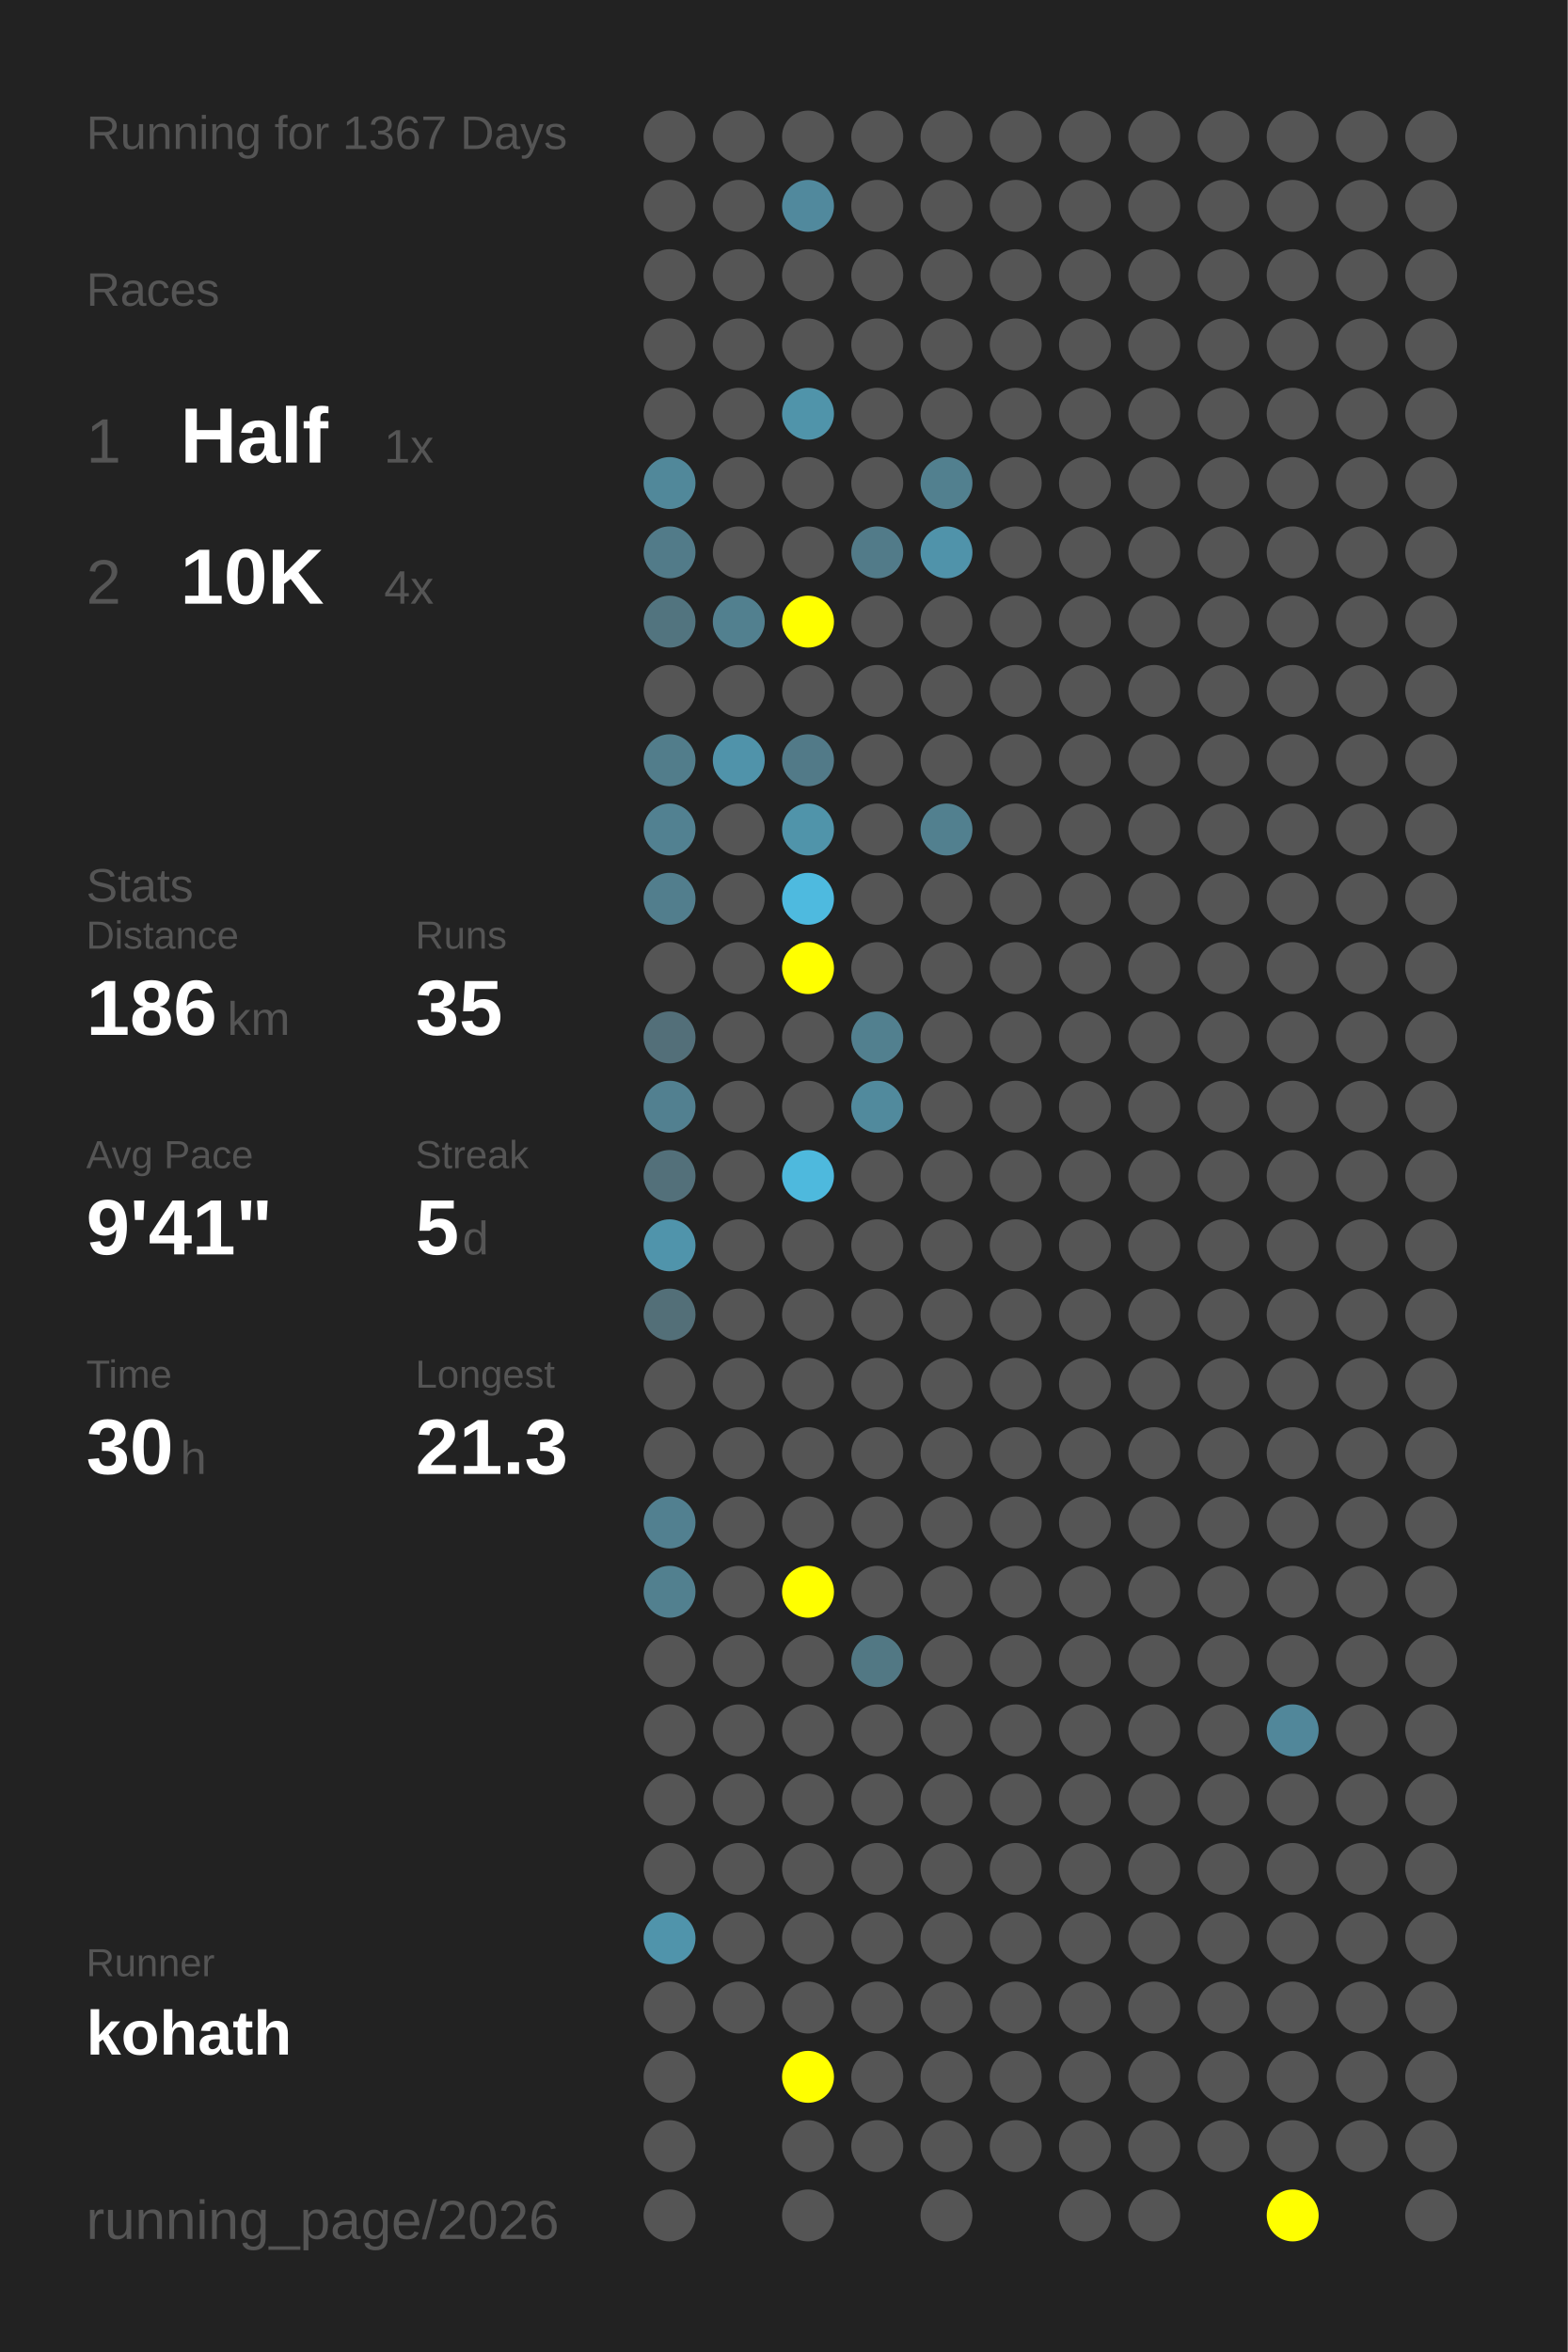
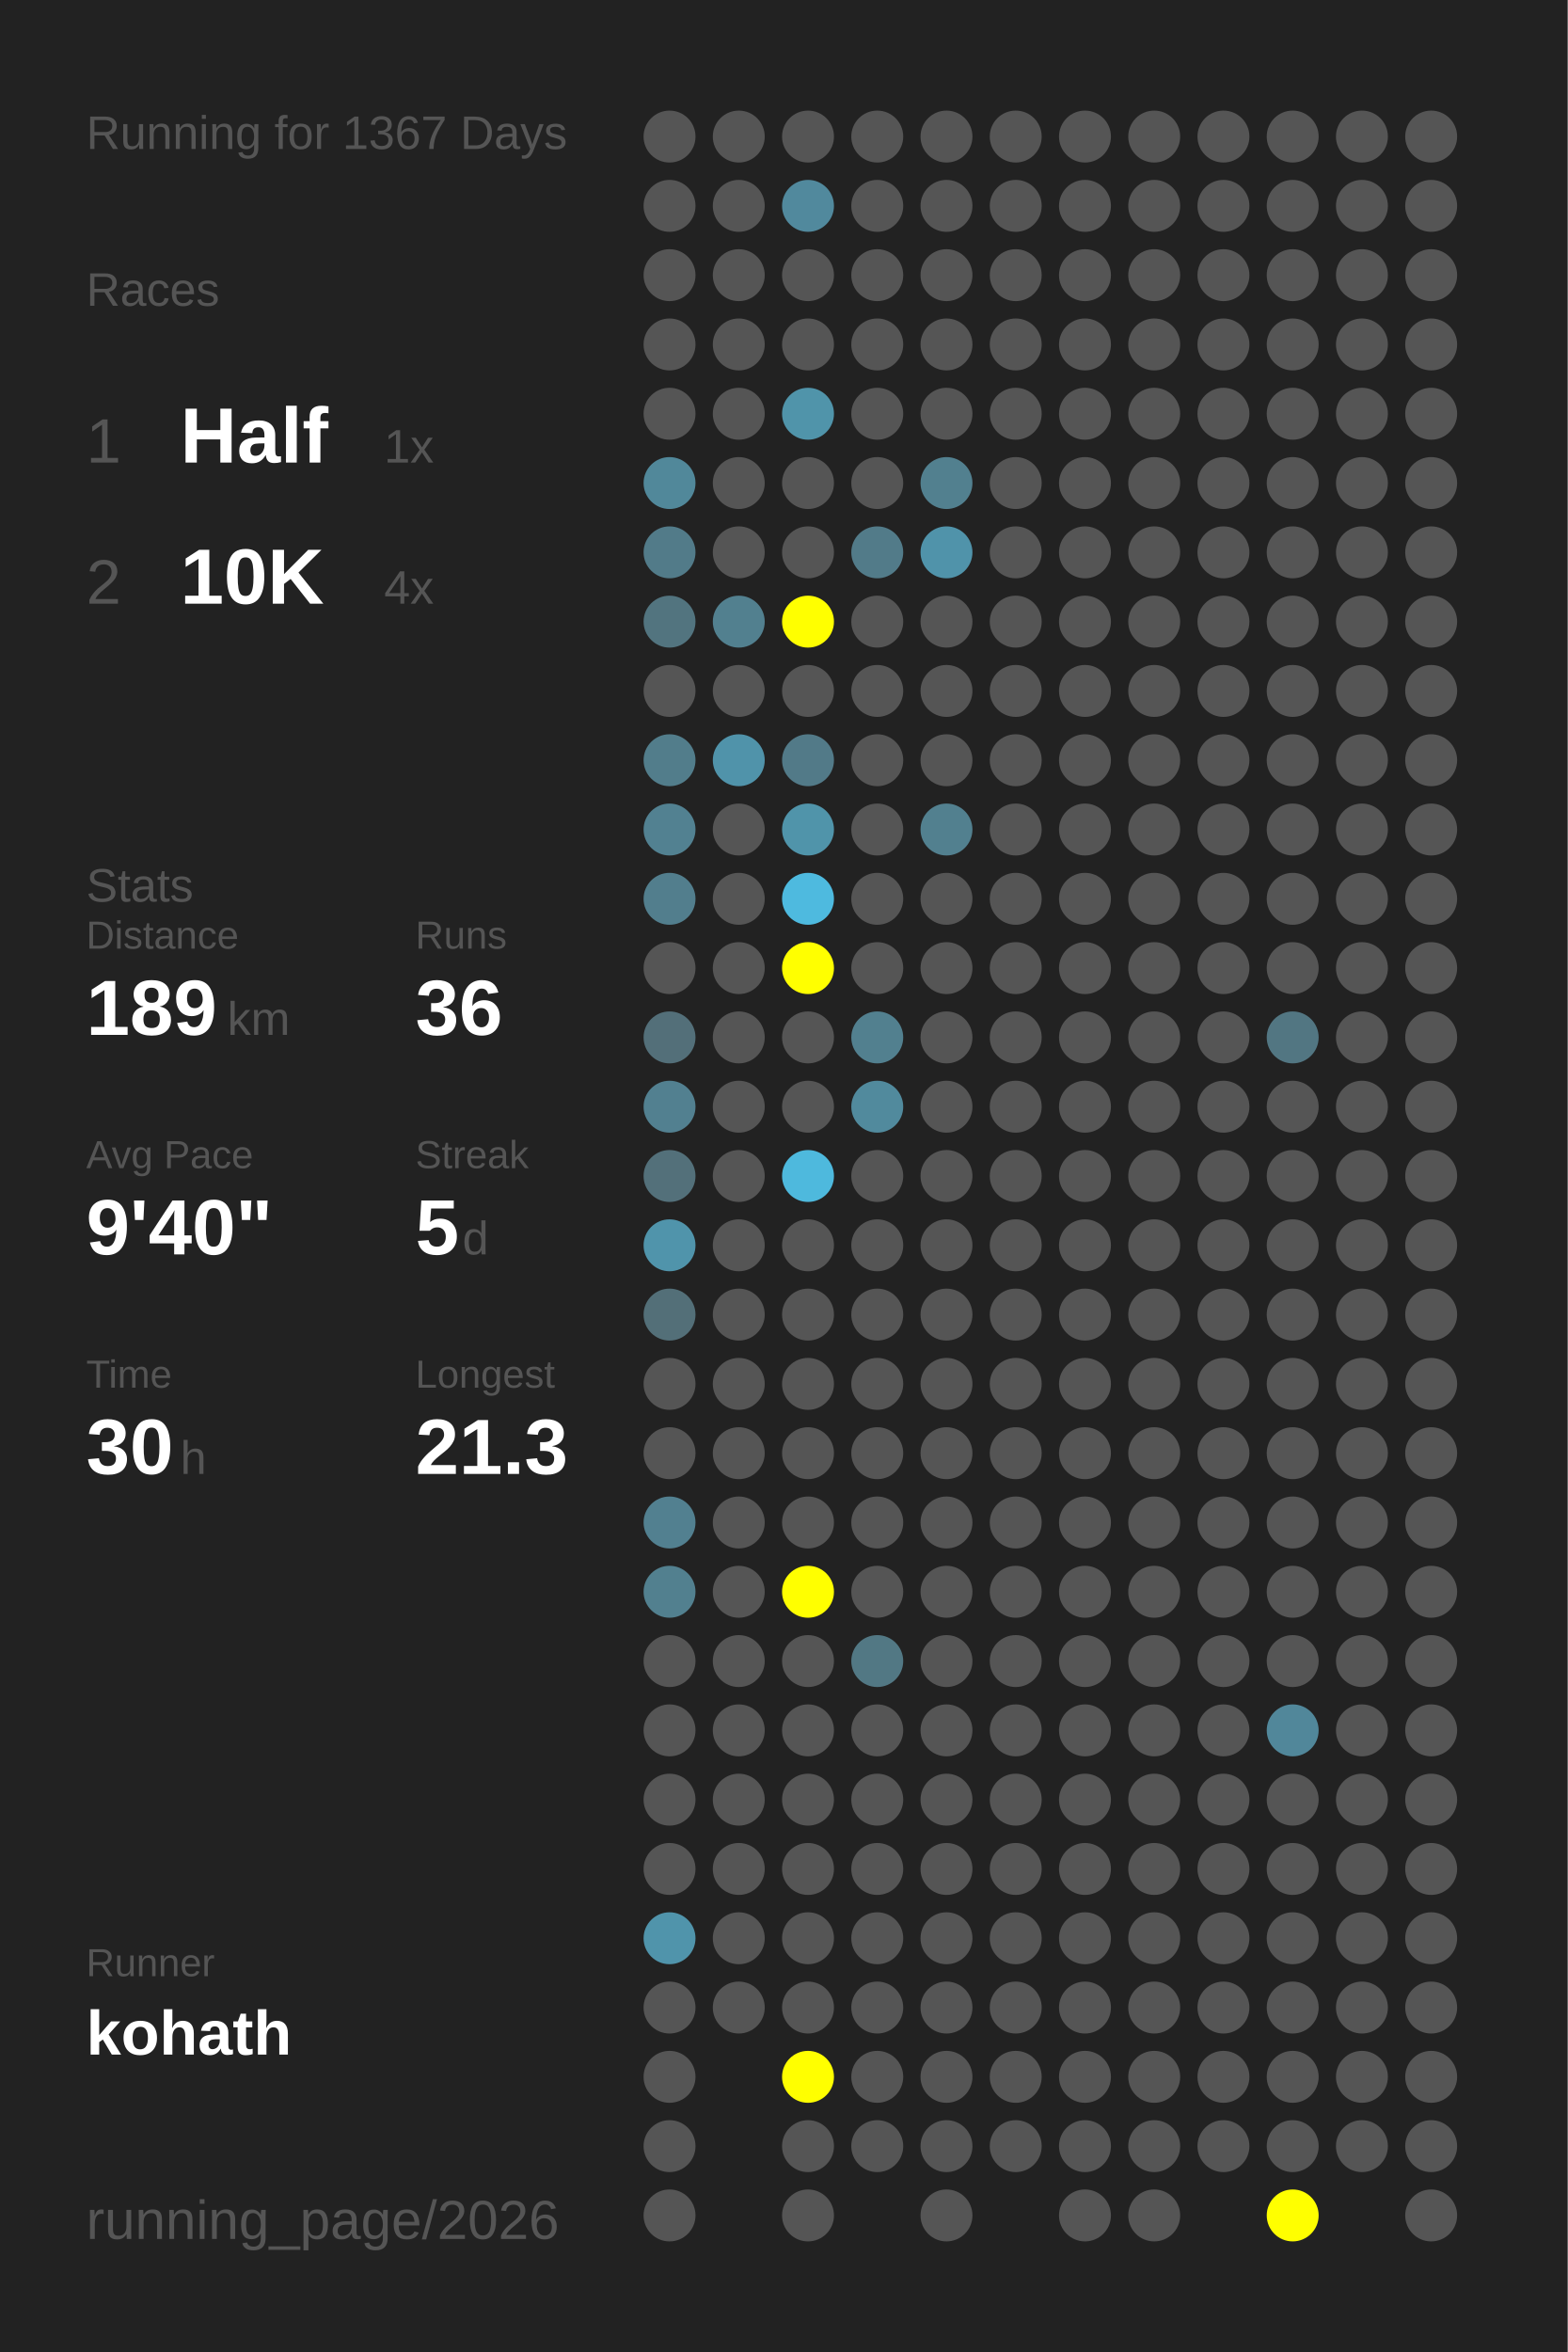
<svg xmlns="http://www.w3.org/2000/svg" baseProfile="full" height="300mm" version="1.1" viewBox="0,0,200,300" width="200mm">
  <defs />
  <rect fill="#222222" height="300" width="200" x="0" y="0" />
  <text fill="#555555" style="font-size:6px; font-family:Arial;" x="11" y="19">Running for 1367 Days</text>
  <text fill="#555555" style="font-size:6px; font-family:Arial;" x="11" y="39">Races</text>
  <text fill="#555555" style="font-size:8px; font-family:Arial;" x="11" y="59">1</text>
  <text fill="#FFFFFF" style="font-size:10px; font-family:Arial; font-weight:bold;" x="23" y="59">Half</text>
  <text fill="#555555" style="font-size:6px; font-family:Arial;" x="49" y="59">1x</text>
  <text fill="#555555" style="font-size:8px; font-family:Arial;" x="11" y="77">2</text>
  <text fill="#FFFFFF" style="font-size:10px; font-family:Arial; font-weight:bold;" x="23" y="77">10K</text>
  <text fill="#555555" style="font-size:6px; font-family:Arial;" x="49" y="77">4x</text>
  <text fill="#555555" style="font-size:6px; font-family:Arial;" x="11" y="115">Stats</text>
  <text fill="#555555" style="font-size:5px; font-family:Arial;" x="11" y="121">Distance</text>
-   <text fill="#FFFFFF" style="font-size:10px; font-family:Arial; font-weight:bold;" x="11" y="132">186</text>
+   <text fill="#FFFFFF" style="font-size:10px; font-family:Arial; font-weight:bold;" x="11" y="132">189</text>
  <text fill="#555555" style="font-size:6px; font-family:Arial;" x="29" y="132">km</text>
  <text fill="#555555" style="font-size:5px; font-family:Arial;" x="53" y="121">Runs</text>
-   <text fill="#FFFFFF" style="font-size:10px; font-family:Arial; font-weight:bold;" x="53" y="132">35</text>
+   <text fill="#FFFFFF" style="font-size:10px; font-family:Arial; font-weight:bold;" x="53" y="132">36</text>
  <text fill="#555555" style="font-size:5px; font-family:Arial;" x="11" y="149">Avg Pace</text>
-   <text fill="#FFFFFF" style="font-size:10px; font-family:Arial; font-weight:bold;" x="11" y="160">9'41"</text>
+   <text fill="#FFFFFF" style="font-size:10px; font-family:Arial; font-weight:bold;" x="11" y="160">9'40"</text>
  <text fill="#555555" style="font-size:5px; font-family:Arial;" x="53" y="149">Streak</text>
  <text fill="#FFFFFF" style="font-size:10px; font-family:Arial; font-weight:bold;" x="53" y="160">5</text>
  <text fill="#555555" style="font-size:6px; font-family:Arial;" x="59" y="160">d</text>
  <text fill="#555555" style="font-size:5px; font-family:Arial;" x="11" y="177">Time</text>
  <text fill="#FFFFFF" style="font-size:10px; font-family:Arial; font-weight:bold;" x="11" y="188">30</text>
  <text fill="#555555" style="font-size:6px; font-family:Arial;" x="23" y="188">h</text>
  <text fill="#555555" style="font-size:5px; font-family:Arial;" x="53" y="177">Longest</text>
  <text fill="#FFFFFF" style="font-size:10px; font-family:Arial; font-weight:bold;" x="53" y="188">21.3</text>
  <text fill="#555555" style="font-size:5px; font-family:Arial;" x="11" y="252.065">Runner</text>
  <text fill="#FFFFFF" style="font-size:8px; font-family:Arial; font-weight:bold;" x="11" y="262.065">kohath</text>
  <text fill="#555555" style="font-size:7px; font-family:Arial;" x="11" y="285.581">running_page/2026</text>
  <circle cx="85.417" cy="17.419" fill="#555555" r="3.312" />
  <circle cx="85.417" cy="26.258" fill="#555555" r="3.312" />
  <circle cx="85.417" cy="35.097" fill="#555555" r="3.312" />
  <circle cx="85.417" cy="43.935" fill="#555555" r="3.312" />
  <circle cx="85.417" cy="52.774" fill="#555555" r="3.312" />
  <circle cx="85.417" cy="61.613" fill="#51889a" r="3.312" />
  <circle cx="85.417" cy="70.452" fill="#527b89" r="3.312" />
  <circle cx="85.417" cy="79.29" fill="#52747f" r="3.312" />
  <circle cx="85.417" cy="88.129" fill="#555555" r="3.312" />
  <circle cx="85.417" cy="96.968" fill="#527d8b" r="3.312" />
  <circle cx="85.417" cy="105.806" fill="#528191" r="3.312" />
  <circle cx="85.417" cy="114.645" fill="#527e8d" r="3.312" />
  <circle cx="85.417" cy="123.484" fill="#555555" r="3.312" />
  <circle cx="85.417" cy="132.323" fill="#536f79" r="3.312" />
  <circle cx="85.417" cy="141.161" fill="#528090" r="3.312" />
  <circle cx="85.417" cy="150" fill="#53707a" r="3.312" />
  <circle cx="85.417" cy="158.839" fill="#5094ab" r="3.312" />
  <circle cx="85.417" cy="167.677" fill="#536f78" r="3.312" />
  <circle cx="85.417" cy="176.516" fill="#555555" r="3.312" />
  <circle cx="85.417" cy="185.355" fill="#555555" r="3.312" />
  <circle cx="85.417" cy="194.194" fill="#528090" r="3.312" />
  <circle cx="85.417" cy="203.032" fill="#52808f" r="3.312" />
  <circle cx="85.417" cy="211.871" fill="#555555" r="3.312" />
  <circle cx="85.417" cy="220.71" fill="#555555" r="3.312" />
  <circle cx="85.417" cy="229.548" fill="#555555" r="3.312" />
  <circle cx="85.417" cy="238.387" fill="#555555" r="3.312" />
  <circle cx="85.417" cy="247.226" fill="#5094ab" r="3.312" />
  <circle cx="85.417" cy="256.065" fill="#555555" r="3.312" />
  <circle cx="85.417" cy="264.903" fill="#555555" r="3.312" />
  <circle cx="85.417" cy="273.742" fill="#555555" r="3.312" />
  <circle cx="85.417" cy="282.581" fill="#555555" r="3.312" />
  <circle cx="94.25" cy="17.419" fill="#555555" r="3.312" />
  <circle cx="94.25" cy="26.258" fill="#555555" r="3.312" />
  <circle cx="94.25" cy="35.097" fill="#555555" r="3.312" />
  <circle cx="94.25" cy="43.935" fill="#555555" r="3.312" />
  <circle cx="94.25" cy="52.774" fill="#555555" r="3.312" />
  <circle cx="94.25" cy="61.613" fill="#555555" r="3.312" />
  <circle cx="94.25" cy="70.452" fill="#555555" r="3.312" />
  <circle cx="94.25" cy="79.29" fill="#52808f" r="3.312" />
  <circle cx="94.25" cy="88.129" fill="#555555" r="3.312" />
  <circle cx="94.25" cy="96.968" fill="#5093aa" r="3.312" />
  <circle cx="94.25" cy="105.806" fill="#555555" r="3.312" />
  <circle cx="94.25" cy="114.645" fill="#555555" r="3.312" />
  <circle cx="94.25" cy="123.484" fill="#555555" r="3.312" />
  <circle cx="94.25" cy="132.323" fill="#555555" r="3.312" />
  <circle cx="94.25" cy="141.161" fill="#555555" r="3.312" />
  <circle cx="94.25" cy="150" fill="#555555" r="3.312" />
  <circle cx="94.25" cy="158.839" fill="#555555" r="3.312" />
  <circle cx="94.25" cy="167.677" fill="#555555" r="3.312" />
  <circle cx="94.25" cy="176.516" fill="#555555" r="3.312" />
  <circle cx="94.25" cy="185.355" fill="#555555" r="3.312" />
  <circle cx="94.25" cy="194.194" fill="#555555" r="3.312" />
  <circle cx="94.25" cy="203.032" fill="#555555" r="3.312" />
  <circle cx="94.25" cy="211.871" fill="#555555" r="3.312" />
  <circle cx="94.25" cy="220.71" fill="#555555" r="3.312" />
  <circle cx="94.25" cy="229.548" fill="#555555" r="3.312" />
  <circle cx="94.25" cy="238.387" fill="#555555" r="3.312" />
  <circle cx="94.25" cy="247.226" fill="#555555" r="3.312" />
  <circle cx="94.25" cy="256.065" fill="#555555" r="3.312" />
  <circle cx="103.083" cy="17.419" fill="#555555" r="3.312" />
  <circle cx="103.083" cy="26.258" fill="#51899d" r="3.312" />
  <circle cx="103.083" cy="35.097" fill="#555555" r="3.312" />
  <circle cx="103.083" cy="43.935" fill="#555555" r="3.312" />
  <circle cx="103.083" cy="52.774" fill="#5094aa" r="3.312" />
  <circle cx="103.083" cy="61.613" fill="#555555" r="3.312" />
  <circle cx="103.083" cy="70.452" fill="#555555" r="3.312" />
  <circle cx="103.083" cy="79.29" fill="#FFFF00" r="3.312" />
  <circle cx="103.083" cy="88.129" fill="#555555" r="3.312" />
  <circle cx="103.083" cy="96.968" fill="#527a88" r="3.312" />
  <circle cx="103.083" cy="105.806" fill="#5094aa" r="3.312" />
  <circle cx="103.083" cy="114.645" fill="#4ebadf" r="3.312" />
  <circle cx="103.083" cy="123.484" fill="#FFFF00" r="3.312" />
  <circle cx="103.083" cy="132.323" fill="#555555" r="3.312" />
  <circle cx="103.083" cy="141.161" fill="#555555" r="3.312" />
  <circle cx="103.083" cy="150" fill="#4eb9dd" r="3.312" />
  <circle cx="103.083" cy="158.839" fill="#555555" r="3.312" />
  <circle cx="103.083" cy="167.677" fill="#555555" r="3.312" />
  <circle cx="103.083" cy="176.516" fill="#555555" r="3.312" />
  <circle cx="103.083" cy="185.355" fill="#555555" r="3.312" />
  <circle cx="103.083" cy="194.194" fill="#555555" r="3.312" />
  <circle cx="103.083" cy="203.032" fill="#FFFF00" r="3.312" />
  <circle cx="103.083" cy="211.871" fill="#555555" r="3.312" />
  <circle cx="103.083" cy="220.71" fill="#555555" r="3.312" />
  <circle cx="103.083" cy="229.548" fill="#555555" r="3.312" />
  <circle cx="103.083" cy="238.387" fill="#555555" r="3.312" />
  <circle cx="103.083" cy="247.226" fill="#555555" r="3.312" />
  <circle cx="103.083" cy="256.065" fill="#555555" r="3.312" />
  <circle cx="103.083" cy="264.903" fill="#FFFF00" r="3.312" />
  <circle cx="103.083" cy="273.742" fill="#555555" r="3.312" />
  <circle cx="103.083" cy="282.581" fill="#555555" r="3.312" />
  <circle cx="111.917" cy="17.419" fill="#555555" r="3.312" />
  <circle cx="111.917" cy="26.258" fill="#555555" r="3.312" />
  <circle cx="111.917" cy="35.097" fill="#555555" r="3.312" />
  <circle cx="111.917" cy="43.935" fill="#555555" r="3.312" />
  <circle cx="111.917" cy="52.774" fill="#555555" r="3.312" />
  <circle cx="111.917" cy="61.613" fill="#555555" r="3.312" />
  <circle cx="111.917" cy="70.452" fill="#527b89" r="3.312" />
  <circle cx="111.917" cy="79.29" fill="#555555" r="3.312" />
  <circle cx="111.917" cy="88.129" fill="#555555" r="3.312" />
  <circle cx="111.917" cy="96.968" fill="#555555" r="3.312" />
  <circle cx="111.917" cy="105.806" fill="#555555" r="3.312" />
  <circle cx="111.917" cy="114.645" fill="#555555" r="3.312" />
  <circle cx="111.917" cy="123.484" fill="#555555" r="3.312" />
  <circle cx="111.917" cy="132.323" fill="#52808f" r="3.312" />
  <circle cx="111.917" cy="141.161" fill="#518a9d" r="3.312" />
  <circle cx="111.917" cy="150" fill="#555555" r="3.312" />
  <circle cx="111.917" cy="158.839" fill="#555555" r="3.312" />
  <circle cx="111.917" cy="167.677" fill="#555555" r="3.312" />
  <circle cx="111.917" cy="176.516" fill="#555555" r="3.312" />
  <circle cx="111.917" cy="185.355" fill="#555555" r="3.312" />
  <circle cx="111.917" cy="194.194" fill="#555555" r="3.312" />
  <circle cx="111.917" cy="203.032" fill="#555555" r="3.312" />
  <circle cx="111.917" cy="211.871" fill="#527884" r="3.312" />
  <circle cx="111.917" cy="220.71" fill="#555555" r="3.312" />
  <circle cx="111.917" cy="229.548" fill="#555555" r="3.312" />
  <circle cx="111.917" cy="238.387" fill="#555555" r="3.312" />
  <circle cx="111.917" cy="247.226" fill="#555555" r="3.312" />
  <circle cx="111.917" cy="256.065" fill="#555555" r="3.312" />
  <circle cx="111.917" cy="264.903" fill="#555555" r="3.312" />
  <circle cx="111.917" cy="273.742" fill="#555555" r="3.312" />
  <circle cx="120.75" cy="17.419" fill="#555555" r="3.312" />
  <circle cx="120.75" cy="26.258" fill="#555555" r="3.312" />
  <circle cx="120.75" cy="35.097" fill="#555555" r="3.312" />
  <circle cx="120.75" cy="43.935" fill="#555555" r="3.312" />
  <circle cx="120.75" cy="52.774" fill="#555555" r="3.312" />
  <circle cx="120.75" cy="61.613" fill="#52808f" r="3.312" />
  <circle cx="120.75" cy="70.452" fill="#5093aa" r="3.312" />
  <circle cx="120.75" cy="79.29" fill="#555555" r="3.312" />
  <circle cx="120.75" cy="88.129" fill="#555555" r="3.312" />
  <circle cx="120.75" cy="96.968" fill="#555555" r="3.312" />
  <circle cx="120.75" cy="105.806" fill="#52808f" r="3.312" />
  <circle cx="120.75" cy="114.645" fill="#555555" r="3.312" />
  <circle cx="120.75" cy="123.484" fill="#555555" r="3.312" />
  <circle cx="120.75" cy="132.323" fill="#555555" r="3.312" />
  <circle cx="120.75" cy="141.161" fill="#555555" r="3.312" />
  <circle cx="120.75" cy="150" fill="#555555" r="3.312" />
  <circle cx="120.75" cy="158.839" fill="#555555" r="3.312" />
  <circle cx="120.75" cy="167.677" fill="#555555" r="3.312" />
  <circle cx="120.75" cy="176.516" fill="#555555" r="3.312" />
  <circle cx="120.75" cy="185.355" fill="#555555" r="3.312" />
  <circle cx="120.75" cy="194.194" fill="#555555" r="3.312" />
  <circle cx="120.75" cy="203.032" fill="#555555" r="3.312" />
  <circle cx="120.75" cy="211.871" fill="#555555" r="3.312" />
  <circle cx="120.75" cy="220.71" fill="#555555" r="3.312" />
  <circle cx="120.75" cy="229.548" fill="#555555" r="3.312" />
  <circle cx="120.75" cy="238.387" fill="#555555" r="3.312" />
  <circle cx="120.75" cy="247.226" fill="#555555" r="3.312" />
  <circle cx="120.75" cy="256.065" fill="#555555" r="3.312" />
  <circle cx="120.75" cy="264.903" fill="#555555" r="3.312" />
  <circle cx="120.75" cy="273.742" fill="#555555" r="3.312" />
  <circle cx="120.75" cy="282.581" fill="#555555" r="3.312" />
  <circle cx="129.583" cy="17.419" fill="#555555" r="3.312" />
  <circle cx="129.583" cy="26.258" fill="#555555" r="3.312" />
  <circle cx="129.583" cy="35.097" fill="#555555" r="3.312" />
  <circle cx="129.583" cy="43.935" fill="#555555" r="3.312" />
  <circle cx="129.583" cy="52.774" fill="#555555" r="3.312" />
  <circle cx="129.583" cy="61.613" fill="#555555" r="3.312" />
  <circle cx="129.583" cy="70.452" fill="#555555" r="3.312" />
  <circle cx="129.583" cy="79.29" fill="#555555" r="3.312" />
  <circle cx="129.583" cy="88.129" fill="#555555" r="3.312" />
  <circle cx="129.583" cy="96.968" fill="#555555" r="3.312" />
  <circle cx="129.583" cy="105.806" fill="#555555" r="3.312" />
  <circle cx="129.583" cy="114.645" fill="#555555" r="3.312" />
  <circle cx="129.583" cy="123.484" fill="#555555" r="3.312" />
  <circle cx="129.583" cy="132.323" fill="#555555" r="3.312" />
  <circle cx="129.583" cy="141.161" fill="#555555" r="3.312" />
  <circle cx="129.583" cy="150" fill="#555555" r="3.312" />
  <circle cx="129.583" cy="158.839" fill="#555555" r="3.312" />
  <circle cx="129.583" cy="167.677" fill="#555555" r="3.312" />
  <circle cx="129.583" cy="176.516" fill="#555555" r="3.312" />
  <circle cx="129.583" cy="185.355" fill="#555555" r="3.312" />
  <circle cx="129.583" cy="194.194" fill="#555555" r="3.312" />
  <circle cx="129.583" cy="203.032" fill="#555555" r="3.312" />
  <circle cx="129.583" cy="211.871" fill="#555555" r="3.312" />
  <circle cx="129.583" cy="220.71" fill="#555555" r="3.312" />
  <circle cx="129.583" cy="229.548" fill="#555555" r="3.312" />
  <circle cx="129.583" cy="238.387" fill="#555555" r="3.312" />
  <circle cx="129.583" cy="247.226" fill="#555555" r="3.312" />
  <circle cx="129.583" cy="256.065" fill="#555555" r="3.312" />
  <circle cx="129.583" cy="264.903" fill="#555555" r="3.312" />
  <circle cx="129.583" cy="273.742" fill="#555555" r="3.312" />
  <circle cx="138.417" cy="17.419" fill="#555555" r="3.312" />
  <circle cx="138.417" cy="26.258" fill="#555555" r="3.312" />
  <circle cx="138.417" cy="35.097" fill="#555555" r="3.312" />
  <circle cx="138.417" cy="43.935" fill="#555555" r="3.312" />
  <circle cx="138.417" cy="52.774" fill="#555555" r="3.312" />
  <circle cx="138.417" cy="61.613" fill="#555555" r="3.312" />
  <circle cx="138.417" cy="70.452" fill="#555555" r="3.312" />
  <circle cx="138.417" cy="79.29" fill="#555555" r="3.312" />
  <circle cx="138.417" cy="88.129" fill="#555555" r="3.312" />
  <circle cx="138.417" cy="96.968" fill="#555555" r="3.312" />
  <circle cx="138.417" cy="105.806" fill="#555555" r="3.312" />
  <circle cx="138.417" cy="114.645" fill="#555555" r="3.312" />
  <circle cx="138.417" cy="123.484" fill="#555555" r="3.312" />
  <circle cx="138.417" cy="132.323" fill="#555555" r="3.312" />
  <circle cx="138.417" cy="141.161" fill="#555555" r="3.312" />
  <circle cx="138.417" cy="150" fill="#555555" r="3.312" />
  <circle cx="138.417" cy="158.839" fill="#555555" r="3.312" />
  <circle cx="138.417" cy="167.677" fill="#555555" r="3.312" />
  <circle cx="138.417" cy="176.516" fill="#555555" r="3.312" />
  <circle cx="138.417" cy="185.355" fill="#555555" r="3.312" />
  <circle cx="138.417" cy="194.194" fill="#555555" r="3.312" />
  <circle cx="138.417" cy="203.032" fill="#555555" r="3.312" />
  <circle cx="138.417" cy="211.871" fill="#555555" r="3.312" />
  <circle cx="138.417" cy="220.71" fill="#555555" r="3.312" />
  <circle cx="138.417" cy="229.548" fill="#555555" r="3.312" />
  <circle cx="138.417" cy="238.387" fill="#555555" r="3.312" />
  <circle cx="138.417" cy="247.226" fill="#555555" r="3.312" />
  <circle cx="138.417" cy="256.065" fill="#555555" r="3.312" />
  <circle cx="138.417" cy="264.903" fill="#555555" r="3.312" />
  <circle cx="138.417" cy="273.742" fill="#555555" r="3.312" />
  <circle cx="138.417" cy="282.581" fill="#555555" r="3.312" />
  <circle cx="147.25" cy="17.419" fill="#555555" r="3.312" />
  <circle cx="147.25" cy="26.258" fill="#555555" r="3.312" />
  <circle cx="147.25" cy="35.097" fill="#555555" r="3.312" />
  <circle cx="147.25" cy="43.935" fill="#555555" r="3.312" />
  <circle cx="147.25" cy="52.774" fill="#555555" r="3.312" />
  <circle cx="147.25" cy="61.613" fill="#555555" r="3.312" />
  <circle cx="147.25" cy="70.452" fill="#555555" r="3.312" />
  <circle cx="147.25" cy="79.29" fill="#555555" r="3.312" />
  <circle cx="147.25" cy="88.129" fill="#555555" r="3.312" />
  <circle cx="147.25" cy="96.968" fill="#555555" r="3.312" />
  <circle cx="147.25" cy="105.806" fill="#555555" r="3.312" />
  <circle cx="147.25" cy="114.645" fill="#555555" r="3.312" />
  <circle cx="147.25" cy="123.484" fill="#555555" r="3.312" />
  <circle cx="147.25" cy="132.323" fill="#555555" r="3.312" />
  <circle cx="147.25" cy="141.161" fill="#555555" r="3.312" />
  <circle cx="147.25" cy="150" fill="#555555" r="3.312" />
  <circle cx="147.25" cy="158.839" fill="#555555" r="3.312" />
  <circle cx="147.25" cy="167.677" fill="#555555" r="3.312" />
  <circle cx="147.25" cy="176.516" fill="#555555" r="3.312" />
  <circle cx="147.25" cy="185.355" fill="#555555" r="3.312" />
  <circle cx="147.25" cy="194.194" fill="#555555" r="3.312" />
  <circle cx="147.25" cy="203.032" fill="#555555" r="3.312" />
  <circle cx="147.25" cy="211.871" fill="#555555" r="3.312" />
  <circle cx="147.25" cy="220.71" fill="#555555" r="3.312" />
  <circle cx="147.25" cy="229.548" fill="#555555" r="3.312" />
  <circle cx="147.25" cy="238.387" fill="#555555" r="3.312" />
  <circle cx="147.25" cy="247.226" fill="#555555" r="3.312" />
  <circle cx="147.25" cy="256.065" fill="#555555" r="3.312" />
  <circle cx="147.25" cy="264.903" fill="#555555" r="3.312" />
  <circle cx="147.25" cy="273.742" fill="#555555" r="3.312" />
  <circle cx="147.25" cy="282.581" fill="#555555" r="3.312" />
  <circle cx="156.083" cy="17.419" fill="#555555" r="3.312" />
  <circle cx="156.083" cy="26.258" fill="#555555" r="3.312" />
  <circle cx="156.083" cy="35.097" fill="#555555" r="3.312" />
  <circle cx="156.083" cy="43.935" fill="#555555" r="3.312" />
  <circle cx="156.083" cy="52.774" fill="#555555" r="3.312" />
  <circle cx="156.083" cy="61.613" fill="#555555" r="3.312" />
  <circle cx="156.083" cy="70.452" fill="#555555" r="3.312" />
  <circle cx="156.083" cy="79.29" fill="#555555" r="3.312" />
  <circle cx="156.083" cy="88.129" fill="#555555" r="3.312" />
  <circle cx="156.083" cy="96.968" fill="#555555" r="3.312" />
  <circle cx="156.083" cy="105.806" fill="#555555" r="3.312" />
  <circle cx="156.083" cy="114.645" fill="#555555" r="3.312" />
  <circle cx="156.083" cy="123.484" fill="#555555" r="3.312" />
  <circle cx="156.083" cy="132.323" fill="#555555" r="3.312" />
  <circle cx="156.083" cy="141.161" fill="#555555" r="3.312" />
  <circle cx="156.083" cy="150" fill="#555555" r="3.312" />
  <circle cx="156.083" cy="158.839" fill="#555555" r="3.312" />
  <circle cx="156.083" cy="167.677" fill="#555555" r="3.312" />
  <circle cx="156.083" cy="176.516" fill="#555555" r="3.312" />
  <circle cx="156.083" cy="185.355" fill="#555555" r="3.312" />
  <circle cx="156.083" cy="194.194" fill="#555555" r="3.312" />
  <circle cx="156.083" cy="203.032" fill="#555555" r="3.312" />
  <circle cx="156.083" cy="211.871" fill="#555555" r="3.312" />
  <circle cx="156.083" cy="220.71" fill="#555555" r="3.312" />
  <circle cx="156.083" cy="229.548" fill="#555555" r="3.312" />
  <circle cx="156.083" cy="238.387" fill="#555555" r="3.312" />
  <circle cx="156.083" cy="247.226" fill="#555555" r="3.312" />
  <circle cx="156.083" cy="256.065" fill="#555555" r="3.312" />
  <circle cx="156.083" cy="264.903" fill="#555555" r="3.312" />
  <circle cx="156.083" cy="273.742" fill="#555555" r="3.312" />
  <circle cx="164.917" cy="17.419" fill="#555555" r="3.312" />
  <circle cx="164.917" cy="26.258" fill="#555555" r="3.312" />
  <circle cx="164.917" cy="35.097" fill="#555555" r="3.312" />
  <circle cx="164.917" cy="43.935" fill="#555555" r="3.312" />
  <circle cx="164.917" cy="52.774" fill="#555555" r="3.312" />
  <circle cx="164.917" cy="61.613" fill="#555555" r="3.312" />
  <circle cx="164.917" cy="70.452" fill="#555555" r="3.312" />
  <circle cx="164.917" cy="79.29" fill="#555555" r="3.312" />
  <circle cx="164.917" cy="88.129" fill="#555555" r="3.312" />
  <circle cx="164.917" cy="96.968" fill="#555555" r="3.312" />
  <circle cx="164.917" cy="105.806" fill="#555555" r="3.312" />
  <circle cx="164.917" cy="114.645" fill="#555555" r="3.312" />
  <circle cx="164.917" cy="123.484" fill="#555555" r="3.312" />
-   <circle cx="164.917" cy="132.323" fill="#555555" r="3.312" />
+   <circle cx="164.917" cy="132.323" fill="#527682" r="3.312" />
  <circle cx="164.917" cy="141.161" fill="#555555" r="3.312" />
  <circle cx="164.917" cy="150" fill="#555555" r="3.312" />
  <circle cx="164.917" cy="158.839" fill="#555555" r="3.312" />
  <circle cx="164.917" cy="167.677" fill="#555555" r="3.312" />
  <circle cx="164.917" cy="176.516" fill="#555555" r="3.312" />
  <circle cx="164.917" cy="185.355" fill="#555555" r="3.312" />
  <circle cx="164.917" cy="194.194" fill="#555555" r="3.312" />
  <circle cx="164.917" cy="203.032" fill="#555555" r="3.312" />
  <circle cx="164.917" cy="211.871" fill="#555555" r="3.312" />
  <circle cx="164.917" cy="220.71" fill="#51879a" r="3.312" />
  <circle cx="164.917" cy="229.548" fill="#555555" r="3.312" />
  <circle cx="164.917" cy="238.387" fill="#555555" r="3.312" />
  <circle cx="164.917" cy="247.226" fill="#555555" r="3.312" />
  <circle cx="164.917" cy="256.065" fill="#555555" r="3.312" />
  <circle cx="164.917" cy="264.903" fill="#555555" r="3.312" />
  <circle cx="164.917" cy="273.742" fill="#555555" r="3.312" />
  <circle cx="164.917" cy="282.581" fill="#FFFF00" r="3.312" />
  <circle cx="173.75" cy="17.419" fill="#555555" r="3.312" />
  <circle cx="173.75" cy="26.258" fill="#555555" r="3.312" />
  <circle cx="173.75" cy="35.097" fill="#555555" r="3.312" />
  <circle cx="173.75" cy="43.935" fill="#555555" r="3.312" />
  <circle cx="173.75" cy="52.774" fill="#555555" r="3.312" />
  <circle cx="173.75" cy="61.613" fill="#555555" r="3.312" />
  <circle cx="173.75" cy="70.452" fill="#555555" r="3.312" />
  <circle cx="173.75" cy="79.29" fill="#555555" r="3.312" />
  <circle cx="173.75" cy="88.129" fill="#555555" r="3.312" />
  <circle cx="173.75" cy="96.968" fill="#555555" r="3.312" />
  <circle cx="173.75" cy="105.806" fill="#555555" r="3.312" />
  <circle cx="173.75" cy="114.645" fill="#555555" r="3.312" />
  <circle cx="173.75" cy="123.484" fill="#555555" r="3.312" />
  <circle cx="173.75" cy="132.323" fill="#555555" r="3.312" />
  <circle cx="173.75" cy="141.161" fill="#555555" r="3.312" />
  <circle cx="173.75" cy="150" fill="#555555" r="3.312" />
  <circle cx="173.75" cy="158.839" fill="#555555" r="3.312" />
  <circle cx="173.75" cy="167.677" fill="#555555" r="3.312" />
  <circle cx="173.75" cy="176.516" fill="#555555" r="3.312" />
  <circle cx="173.75" cy="185.355" fill="#555555" r="3.312" />
  <circle cx="173.75" cy="194.194" fill="#555555" r="3.312" />
  <circle cx="173.75" cy="203.032" fill="#555555" r="3.312" />
  <circle cx="173.75" cy="211.871" fill="#555555" r="3.312" />
  <circle cx="173.75" cy="220.71" fill="#555555" r="3.312" />
  <circle cx="173.75" cy="229.548" fill="#555555" r="3.312" />
  <circle cx="173.75" cy="238.387" fill="#555555" r="3.312" />
  <circle cx="173.75" cy="247.226" fill="#555555" r="3.312" />
  <circle cx="173.75" cy="256.065" fill="#555555" r="3.312" />
  <circle cx="173.75" cy="264.903" fill="#555555" r="3.312" />
  <circle cx="173.75" cy="273.742" fill="#555555" r="3.312" />
  <circle cx="182.583" cy="17.419" fill="#555555" r="3.312" />
  <circle cx="182.583" cy="26.258" fill="#555555" r="3.312" />
  <circle cx="182.583" cy="35.097" fill="#555555" r="3.312" />
  <circle cx="182.583" cy="43.935" fill="#555555" r="3.312" />
  <circle cx="182.583" cy="52.774" fill="#555555" r="3.312" />
  <circle cx="182.583" cy="61.613" fill="#555555" r="3.312" />
  <circle cx="182.583" cy="70.452" fill="#555555" r="3.312" />
  <circle cx="182.583" cy="79.29" fill="#555555" r="3.312" />
  <circle cx="182.583" cy="88.129" fill="#555555" r="3.312" />
  <circle cx="182.583" cy="96.968" fill="#555555" r="3.312" />
  <circle cx="182.583" cy="105.806" fill="#555555" r="3.312" />
  <circle cx="182.583" cy="114.645" fill="#555555" r="3.312" />
  <circle cx="182.583" cy="123.484" fill="#555555" r="3.312" />
  <circle cx="182.583" cy="132.323" fill="#555555" r="3.312" />
  <circle cx="182.583" cy="141.161" fill="#555555" r="3.312" />
  <circle cx="182.583" cy="150" fill="#555555" r="3.312" />
  <circle cx="182.583" cy="158.839" fill="#555555" r="3.312" />
  <circle cx="182.583" cy="167.677" fill="#555555" r="3.312" />
  <circle cx="182.583" cy="176.516" fill="#555555" r="3.312" />
  <circle cx="182.583" cy="185.355" fill="#555555" r="3.312" />
  <circle cx="182.583" cy="194.194" fill="#555555" r="3.312" />
  <circle cx="182.583" cy="203.032" fill="#555555" r="3.312" />
  <circle cx="182.583" cy="211.871" fill="#555555" r="3.312" />
  <circle cx="182.583" cy="220.71" fill="#555555" r="3.312" />
  <circle cx="182.583" cy="229.548" fill="#555555" r="3.312" />
  <circle cx="182.583" cy="238.387" fill="#555555" r="3.312" />
  <circle cx="182.583" cy="247.226" fill="#555555" r="3.312" />
  <circle cx="182.583" cy="256.065" fill="#555555" r="3.312" />
  <circle cx="182.583" cy="264.903" fill="#555555" r="3.312" />
  <circle cx="182.583" cy="273.742" fill="#555555" r="3.312" />
  <circle cx="182.583" cy="282.581" fill="#555555" r="3.312" />
</svg>
